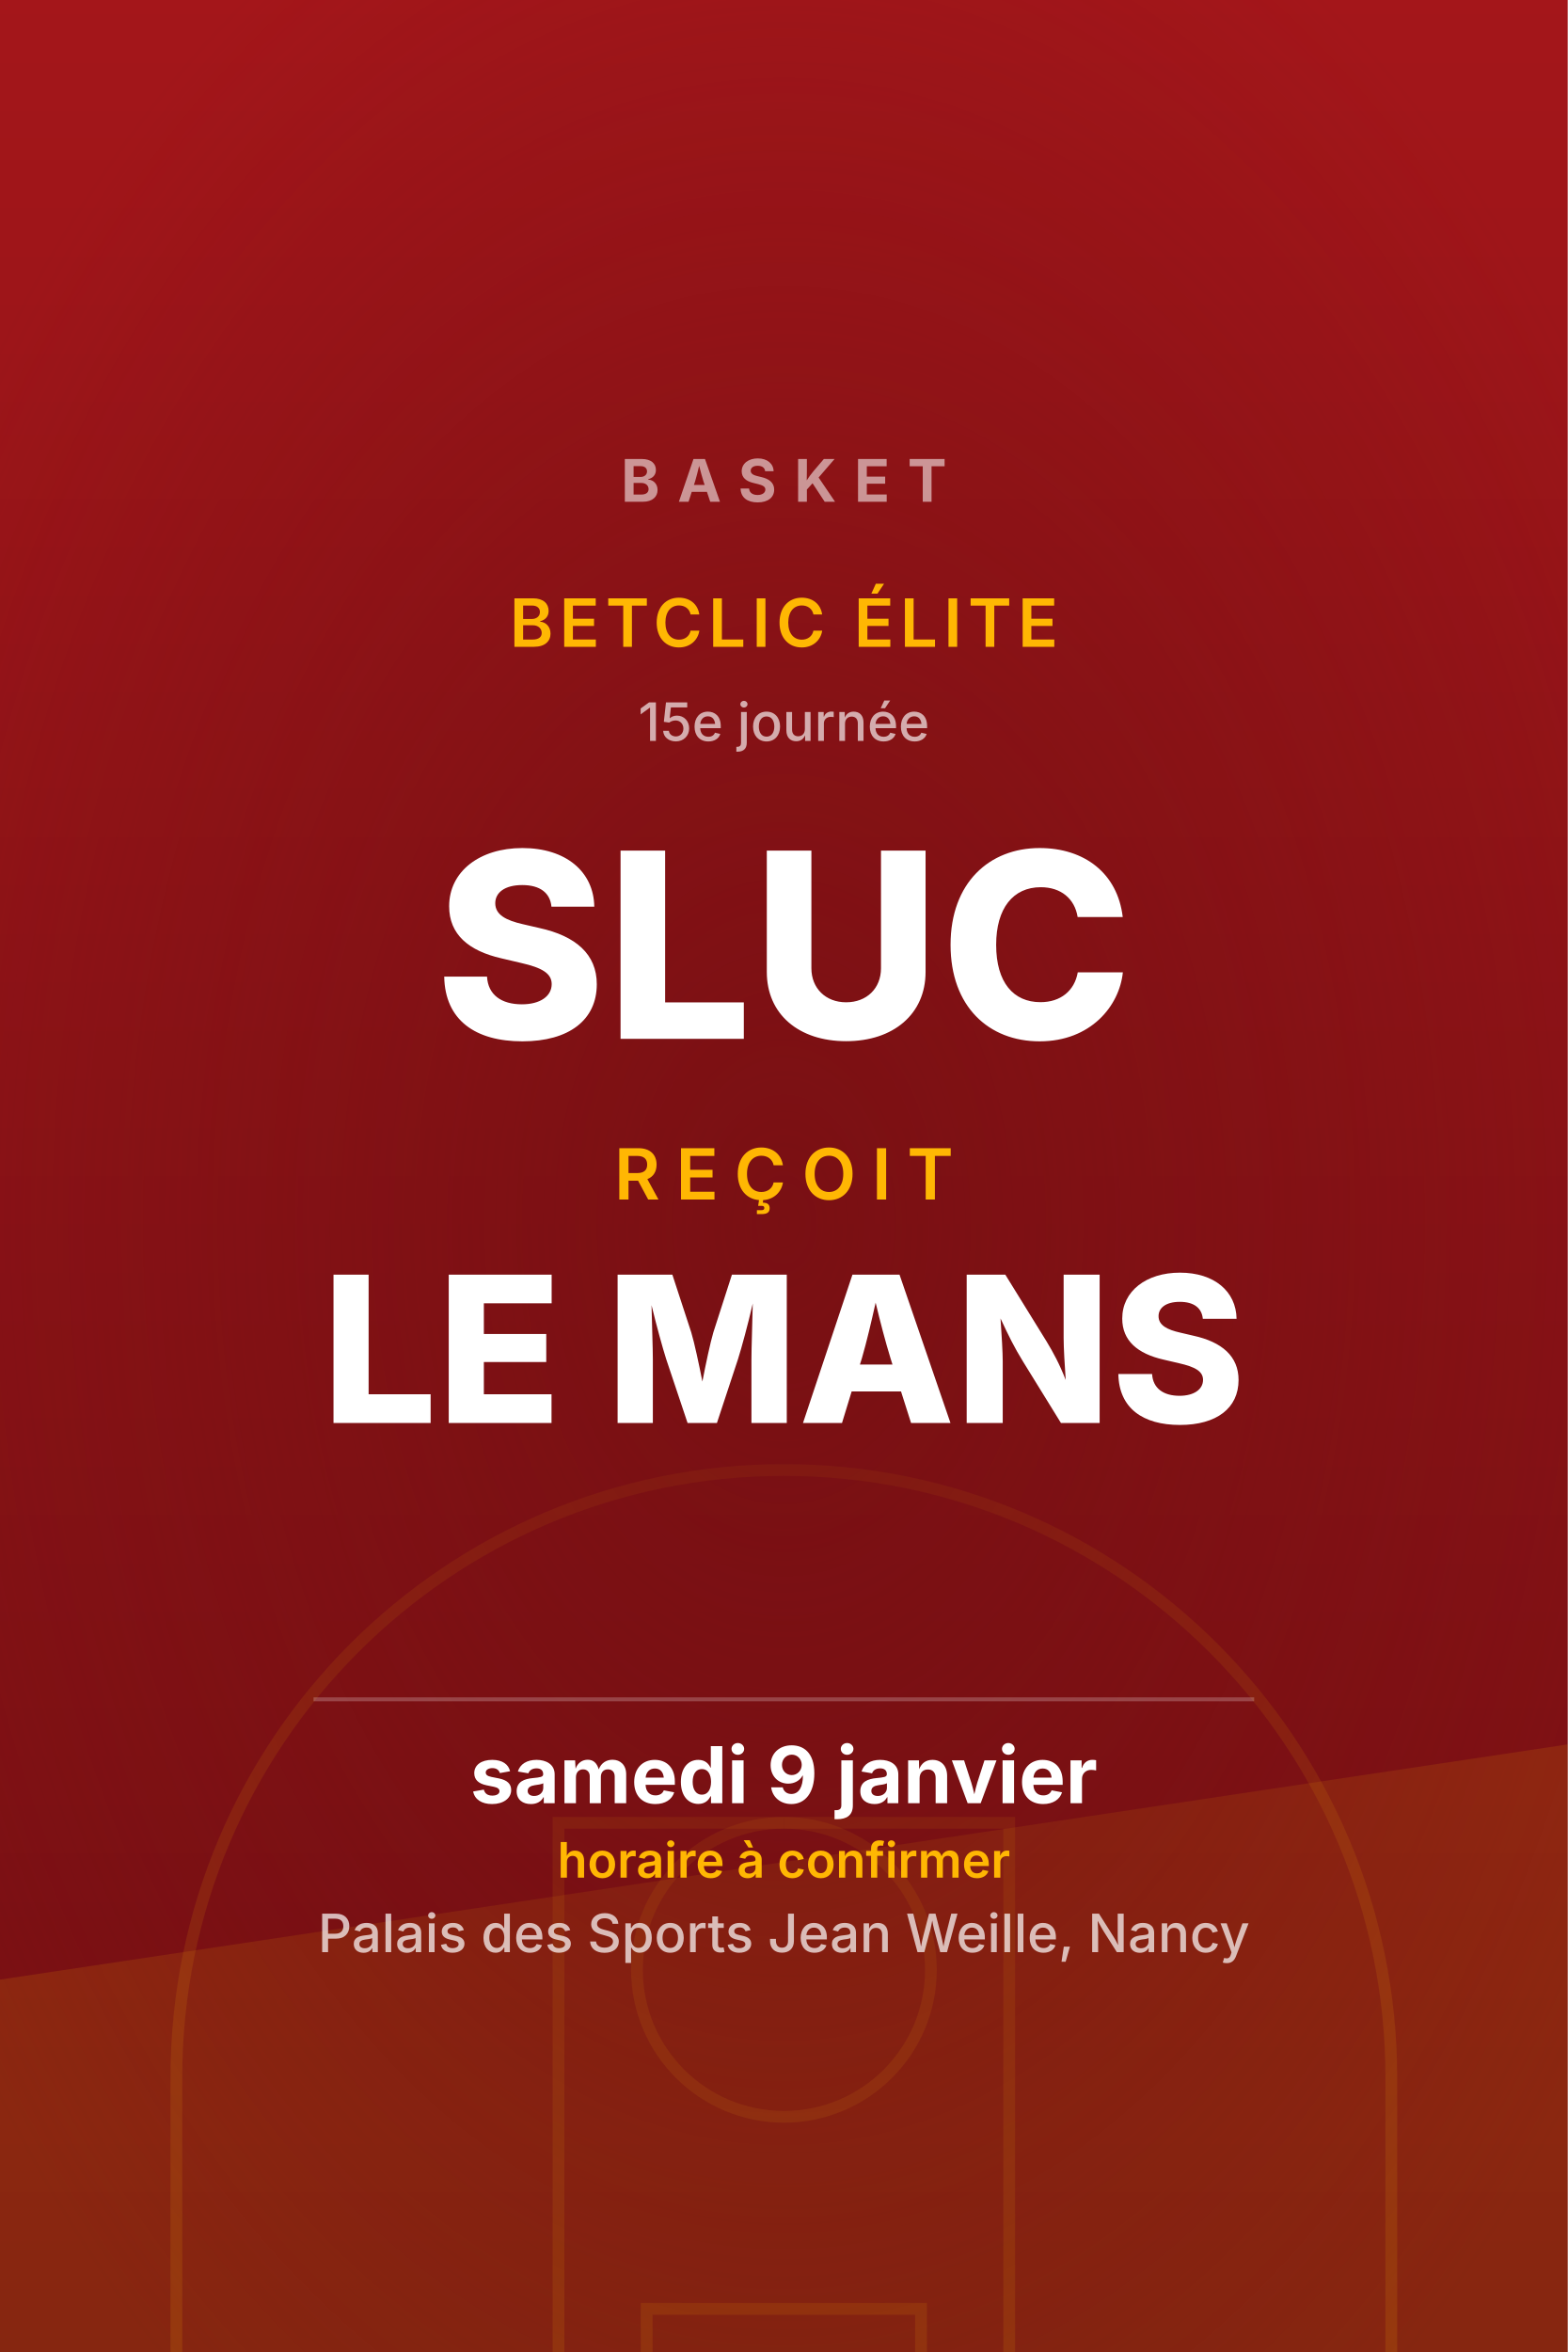
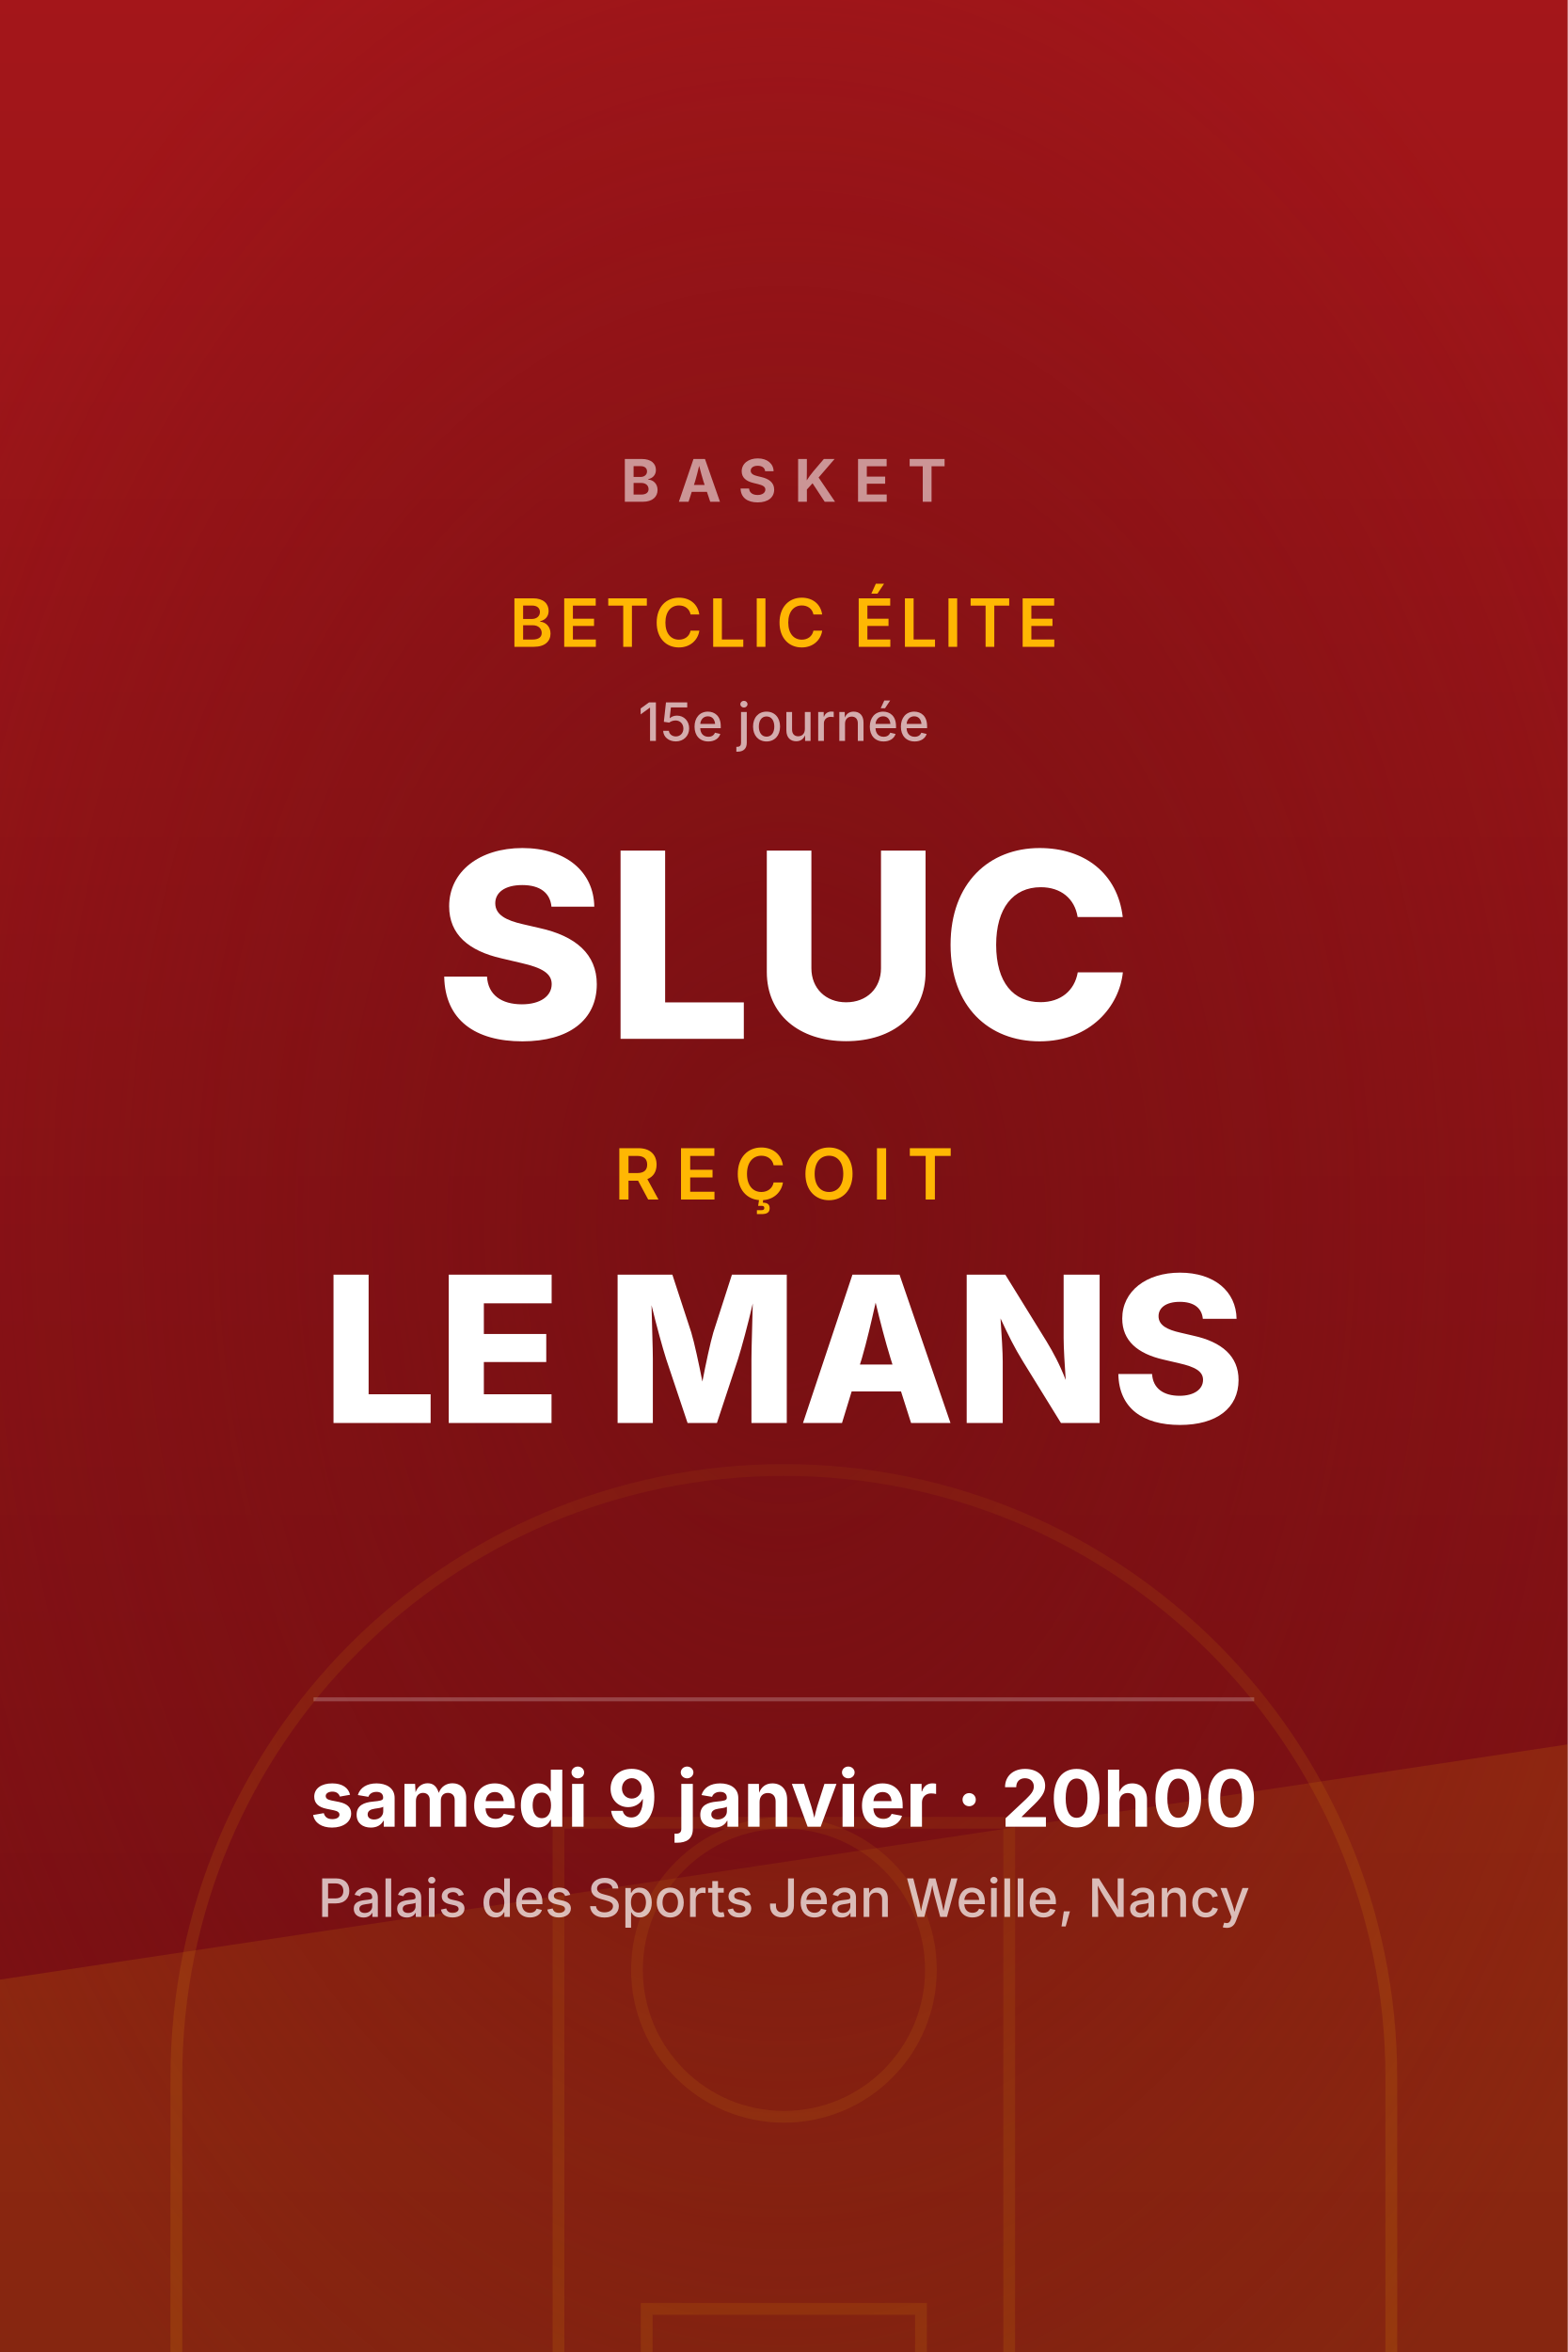
<svg xmlns="http://www.w3.org/2000/svg" viewBox="0 0 800 1200" width="800" height="1200" role="img" aria-label="SLUC reçoit Le Mans">
  <defs>
    <linearGradient id="g" x1="0" y1="0" x2="0" y2="1">
      <stop offset="0" stop-color="#a4161a" />
      <stop offset="1" stop-color="#730f12" />
    </linearGradient>
    <radialGradient id="v" cx="50%" cy="52%" r="62%">
      <stop offset="0" stop-color="#730f12" stop-opacity=".72" />
      <stop offset="1" stop-color="#730f12" stop-opacity="0" />
    </radialGradient>
  </defs>
  <rect width="800" height="1200" fill="url(#g)" />
  <path d="M285 1200 V930 H515 V1200" fill="none" stroke="#ffb703" stroke-width="6" opacity=".13" />
  <path d="M400 930 a75 75 0 1 0 .1 0" fill="none" stroke="#ffb703" stroke-width="6" opacity=".13" />
  <path d="M90 1200 V1060 a310 310 0 0 1 620 0 V1200" fill="none" stroke="#ffb703" stroke-width="6" opacity=".13" />
  <path d="M330 1200 V1178 H470 V1200" fill="none" stroke="#ffb703" stroke-width="6" opacity=".13" />
  <path d="M0 1010 L800 890 L800 1200 L0 1200 Z" fill="#ffb703" opacity=".14" />
  <rect width="800" height="1200" fill="url(#v)" />
  <g font-family="Inter, Helvetica Neue, Helvetica, Arial, sans-serif" text-anchor="middle">
    <text x="400" y="256" font-size="30" font-weight="700" fill="#ffffff" opacity=".55" letter-spacing="9">BASKET</text>
    <text x="400" y="330" font-size="34" font-weight="600" fill="#ffb703" letter-spacing="3">BETCLIC ÉLITE</text>
    <text x="400" y="378" font-size="27" font-weight="500" fill="#ffffff" opacity=".65">15e journée</text>
    <text x="400" y="530" font-size="132" font-weight="800" fill="#ffffff">SLUC</text>
    <text x="400" y="612" font-size="36" font-weight="600" fill="#ffb703" letter-spacing="8">REÇOIT</text>
    <text x="400" y="726" text-anchor="middle" font-size="104" font-weight="800" fill="#ffffff">LE MANS</text>
    <rect x="160" y="866" width="480" height="2" fill="#ffffff" opacity=".22" />
-     <text x="400" y="920" font-size="40" font-weight="700" fill="#ffffff">samedi 9 janvier</text>
-     <text x="400" y="958" font-size="25" font-weight="600" fill="#ffb703">horaire à confirmer</text>
-     <text x="400" y="996" font-size="27" font-weight="500" fill="#ffffff" opacity=".7">Palais des Sports Jean Weille, Nancy</text>
+     <text x="400" y="932" font-size="40" font-weight="700" fill="#ffffff">samedi 9 janvier · 20h00</text>
+     <text x="400" y="978" font-size="27" font-weight="500" fill="#ffffff" opacity=".7">Palais des Sports Jean Weille, Nancy</text>
  </g>
</svg>
